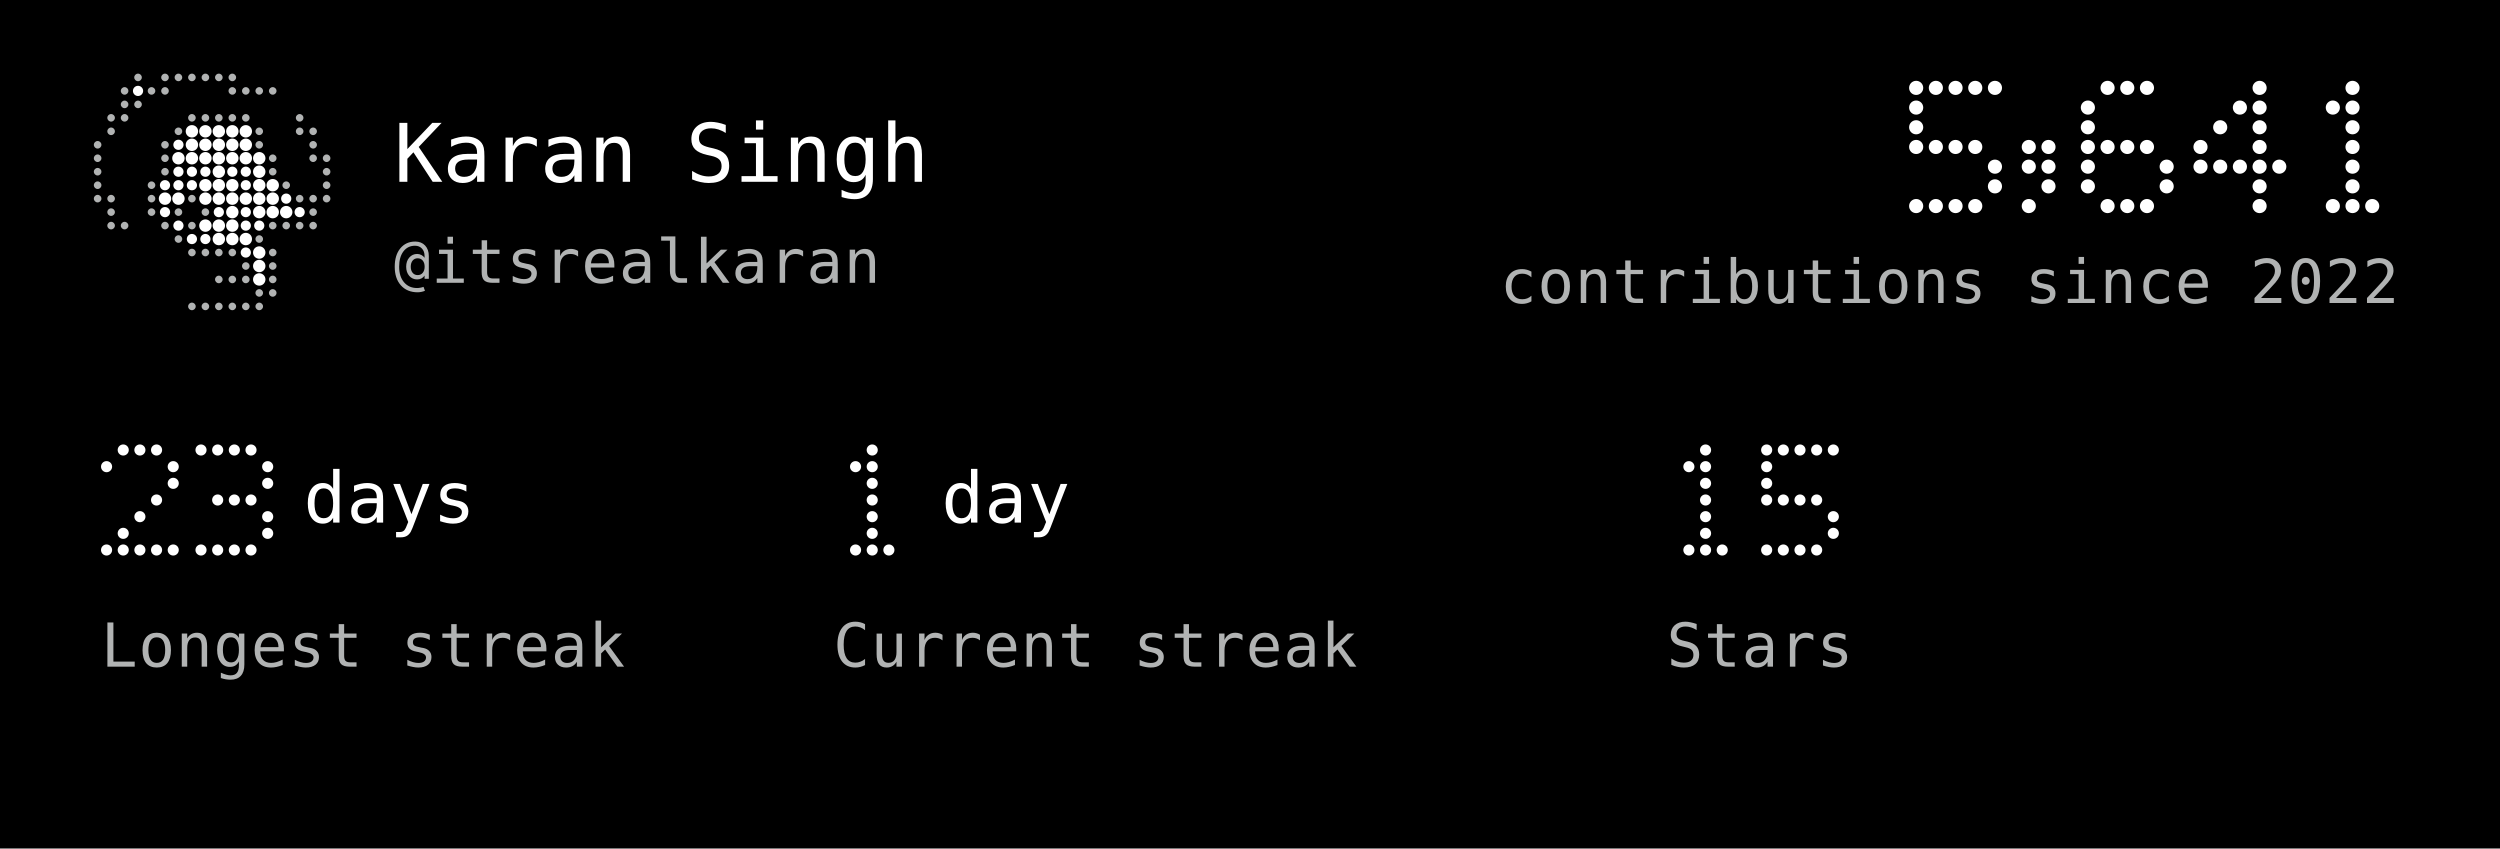
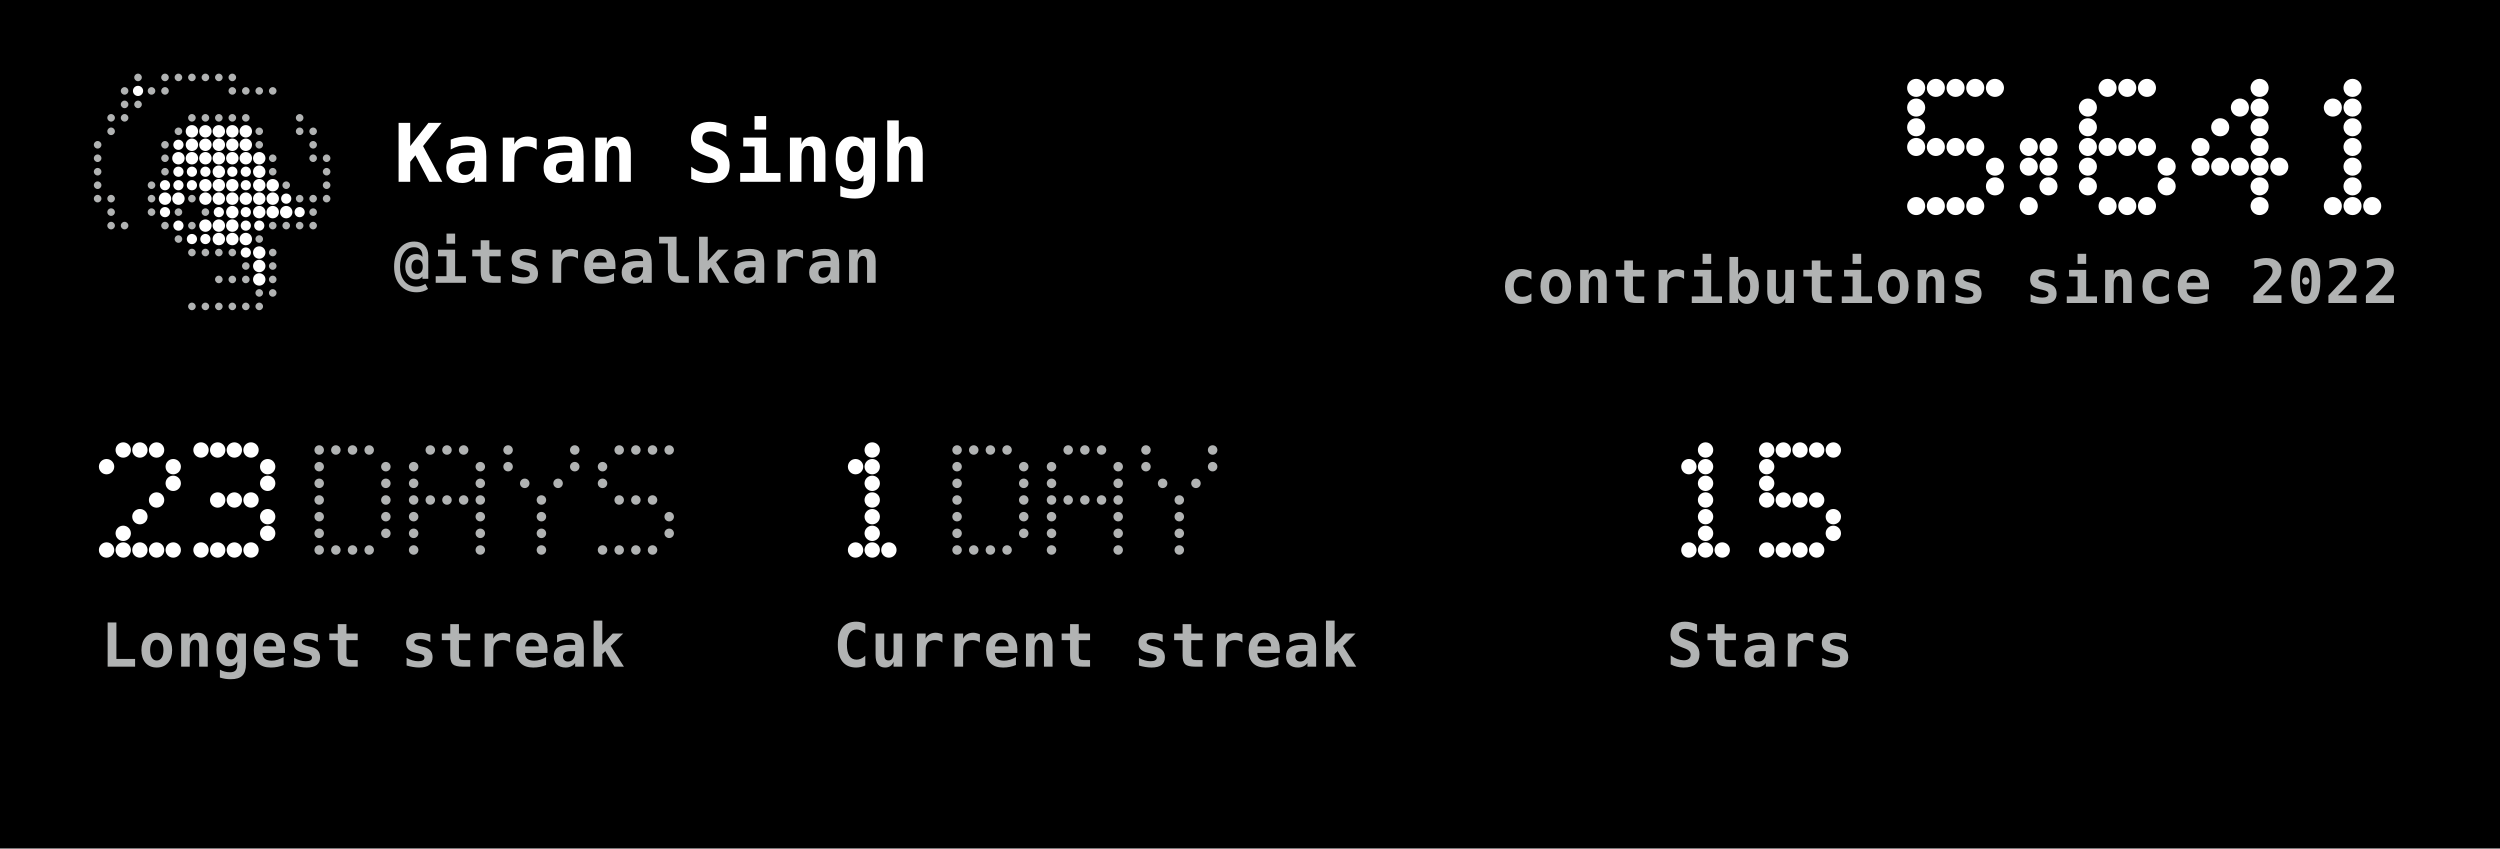
<svg xmlns="http://www.w3.org/2000/svg" width="495" height="168" viewBox="0 0 495 168" role="img">
  <rect width="495" height="168" fill="#000000" />
  <rect x="20" y="20" width="0" height="0" fill="#FFFFFF" />
  <circle cx="27.33" cy="15.33" r="0.75" fill="#B1B3B3" />
  <circle cx="32.67" cy="15.33" r="0.75" fill="#B1B3B3" />
  <circle cx="35.33" cy="15.33" r="0.75" fill="#B1B3B3" />
  <circle cx="38.00" cy="15.33" r="0.75" fill="#B1B3B3" />
  <circle cx="40.67" cy="15.33" r="0.75" fill="#B1B3B3" />
  <circle cx="43.33" cy="15.33" r="0.75" fill="#B1B3B3" />
  <circle cx="46.00" cy="15.33" r="0.75" fill="#B1B3B3" />
  <circle cx="24.67" cy="18.00" r="0.75" fill="#B1B3B3" />
  <circle cx="27.33" cy="18.00" r="1.01" fill="#FFFFFF" />
  <circle cx="30.00" cy="18.00" r="0.75" fill="#B1B3B3" />
  <circle cx="32.67" cy="18.00" r="0.75" fill="#B1B3B3" />
  <circle cx="46.00" cy="18.00" r="0.75" fill="#B1B3B3" />
  <circle cx="48.67" cy="18.00" r="0.75" fill="#B1B3B3" />
  <circle cx="51.33" cy="18.00" r="0.75" fill="#B1B3B3" />
  <circle cx="54.00" cy="18.00" r="0.75" fill="#B1B3B3" />
  <circle cx="24.67" cy="20.67" r="0.75" fill="#B1B3B3" />
  <circle cx="27.33" cy="20.67" r="0.75" fill="#B1B3B3" />
  <circle cx="22.00" cy="23.33" r="0.75" fill="#B1B3B3" />
  <circle cx="24.67" cy="23.33" r="0.75" fill="#B1B3B3" />
  <circle cx="38.00" cy="23.33" r="0.75" fill="#B1B3B3" />
  <circle cx="40.67" cy="23.33" r="0.75" fill="#B1B3B3" />
  <circle cx="43.33" cy="23.33" r="0.75" fill="#B1B3B3" />
  <circle cx="46.00" cy="23.33" r="0.75" fill="#B1B3B3" />
  <circle cx="48.67" cy="23.33" r="0.75" fill="#B1B3B3" />
  <circle cx="59.33" cy="23.33" r="0.75" fill="#B1B3B3" />
  <circle cx="22.00" cy="26.00" r="0.75" fill="#B1B3B3" />
  <circle cx="35.33" cy="26.00" r="0.75" fill="#B1B3B3" />
  <circle cx="38.00" cy="26.00" r="1.23" fill="#FFFFFF" />
  <circle cx="40.67" cy="26.00" r="1.23" fill="#FFFFFF" />
  <circle cx="43.33" cy="26.00" r="1.23" fill="#FFFFFF" />
  <circle cx="46.00" cy="26.00" r="1.23" fill="#FFFFFF" />
  <circle cx="48.67" cy="26.00" r="1.23" fill="#FFFFFF" />
  <circle cx="51.33" cy="26.00" r="0.75" fill="#B1B3B3" />
  <circle cx="59.33" cy="26.00" r="0.75" fill="#B1B3B3" />
  <circle cx="62.00" cy="26.00" r="0.75" fill="#B1B3B3" />
  <circle cx="19.33" cy="28.67" r="0.75" fill="#B1B3B3" />
  <circle cx="32.67" cy="28.67" r="0.75" fill="#B1B3B3" />
  <circle cx="35.33" cy="28.67" r="1.01" fill="#FFFFFF" />
  <circle cx="38.00" cy="28.67" r="1.23" fill="#FFFFFF" />
  <circle cx="40.67" cy="28.67" r="1.23" fill="#FFFFFF" />
  <circle cx="43.33" cy="28.67" r="1.23" fill="#FFFFFF" />
  <circle cx="46.00" cy="28.67" r="1.23" fill="#FFFFFF" />
  <circle cx="48.67" cy="28.67" r="1.23" fill="#FFFFFF" />
  <circle cx="51.33" cy="28.67" r="0.75" fill="#B1B3B3" />
  <circle cx="62.00" cy="28.67" r="0.75" fill="#B1B3B3" />
  <circle cx="19.33" cy="31.33" r="0.75" fill="#B1B3B3" />
  <circle cx="32.67" cy="31.33" r="0.75" fill="#B1B3B3" />
  <circle cx="35.33" cy="31.33" r="1.23" fill="#FFFFFF" />
  <circle cx="38.00" cy="31.33" r="1.23" fill="#FFFFFF" />
  <circle cx="40.67" cy="31.33" r="1.23" fill="#FFFFFF" />
  <circle cx="43.33" cy="31.33" r="1.23" fill="#FFFFFF" />
  <circle cx="46.00" cy="31.33" r="1.23" fill="#FFFFFF" />
  <circle cx="48.67" cy="31.33" r="1.23" fill="#FFFFFF" />
  <circle cx="51.33" cy="31.33" r="1.23" fill="#FFFFFF" />
  <circle cx="54.00" cy="31.33" r="0.75" fill="#B1B3B3" />
  <circle cx="62.00" cy="31.33" r="0.75" fill="#B1B3B3" />
  <circle cx="64.67" cy="31.33" r="0.75" fill="#B1B3B3" />
  <circle cx="19.33" cy="34.00" r="0.75" fill="#B1B3B3" />
  <circle cx="32.67" cy="34.00" r="0.75" fill="#B1B3B3" />
  <circle cx="35.33" cy="34.00" r="1.01" fill="#FFFFFF" />
  <circle cx="38.00" cy="34.00" r="1.01" fill="#FFFFFF" />
  <circle cx="40.67" cy="34.00" r="1.01" fill="#FFFFFF" />
  <circle cx="43.33" cy="34.00" r="1.23" fill="#FFFFFF" />
  <circle cx="46.00" cy="34.00" r="1.01" fill="#FFFFFF" />
  <circle cx="48.67" cy="34.00" r="1.01" fill="#FFFFFF" />
  <circle cx="51.33" cy="34.00" r="1.23" fill="#FFFFFF" />
  <circle cx="54.00" cy="34.00" r="0.75" fill="#B1B3B3" />
  <circle cx="64.67" cy="34.00" r="0.75" fill="#B1B3B3" />
  <circle cx="19.33" cy="36.67" r="0.75" fill="#B1B3B3" />
  <circle cx="30.00" cy="36.67" r="0.75" fill="#B1B3B3" />
  <circle cx="32.67" cy="36.67" r="1.01" fill="#FFFFFF" />
  <circle cx="35.33" cy="36.67" r="1.01" fill="#FFFFFF" />
  <circle cx="38.00" cy="36.67" r="1.01" fill="#FFFFFF" />
  <circle cx="40.67" cy="36.67" r="1.23" fill="#FFFFFF" />
  <circle cx="43.33" cy="36.67" r="1.23" fill="#FFFFFF" />
  <circle cx="46.00" cy="36.67" r="1.23" fill="#FFFFFF" />
  <circle cx="48.67" cy="36.67" r="1.01" fill="#FFFFFF" />
  <circle cx="51.33" cy="36.67" r="1.23" fill="#FFFFFF" />
  <circle cx="54.00" cy="36.67" r="1.23" fill="#FFFFFF" />
  <circle cx="56.67" cy="36.67" r="0.75" fill="#B1B3B3" />
  <circle cx="64.67" cy="36.67" r="0.75" fill="#B1B3B3" />
  <circle cx="19.33" cy="39.33" r="0.75" fill="#B1B3B3" />
  <circle cx="22.00" cy="39.33" r="0.75" fill="#B1B3B3" />
  <circle cx="30.00" cy="39.33" r="0.75" fill="#B1B3B3" />
  <circle cx="32.67" cy="39.33" r="1.23" fill="#FFFFFF" />
  <circle cx="35.33" cy="39.33" r="1.23" fill="#FFFFFF" />
  <circle cx="38.00" cy="39.33" r="0.75" fill="#B1B3B3" />
  <circle cx="40.67" cy="39.33" r="1.23" fill="#FFFFFF" />
  <circle cx="43.33" cy="39.33" r="1.23" fill="#FFFFFF" />
  <circle cx="46.00" cy="39.33" r="1.23" fill="#FFFFFF" />
  <circle cx="48.67" cy="39.33" r="1.23" fill="#FFFFFF" />
  <circle cx="51.33" cy="39.33" r="1.23" fill="#FFFFFF" />
  <circle cx="54.00" cy="39.33" r="1.23" fill="#FFFFFF" />
  <circle cx="56.67" cy="39.33" r="1.01" fill="#FFFFFF" />
  <circle cx="59.33" cy="39.33" r="0.75" fill="#B1B3B3" />
  <circle cx="62.00" cy="39.33" r="0.75" fill="#B1B3B3" />
  <circle cx="64.67" cy="39.33" r="0.75" fill="#B1B3B3" />
  <circle cx="22.00" cy="42.00" r="0.75" fill="#B1B3B3" />
  <circle cx="30.00" cy="42.00" r="0.75" fill="#B1B3B3" />
  <circle cx="32.67" cy="42.00" r="1.01" fill="#FFFFFF" />
  <circle cx="35.33" cy="42.00" r="0.75" fill="#B1B3B3" />
  <circle cx="40.67" cy="42.00" r="0.75" fill="#B1B3B3" />
  <circle cx="43.33" cy="42.00" r="1.01" fill="#FFFFFF" />
  <circle cx="46.00" cy="42.00" r="1.23" fill="#FFFFFF" />
  <circle cx="48.67" cy="42.00" r="1.01" fill="#FFFFFF" />
  <circle cx="51.33" cy="42.00" r="1.23" fill="#FFFFFF" />
  <circle cx="54.00" cy="42.00" r="1.23" fill="#FFFFFF" />
  <circle cx="56.67" cy="42.00" r="1.23" fill="#FFFFFF" />
  <circle cx="59.33" cy="42.00" r="1.01" fill="#FFFFFF" />
  <circle cx="62.00" cy="42.00" r="0.75" fill="#B1B3B3" />
  <circle cx="22.00" cy="44.67" r="0.75" fill="#B1B3B3" />
  <circle cx="24.67" cy="44.67" r="0.75" fill="#B1B3B3" />
  <circle cx="32.67" cy="44.67" r="0.75" fill="#B1B3B3" />
  <circle cx="35.33" cy="44.67" r="1.01" fill="#FFFFFF" />
  <circle cx="38.00" cy="44.67" r="0.75" fill="#B1B3B3" />
  <circle cx="40.67" cy="44.67" r="1.23" fill="#FFFFFF" />
  <circle cx="43.33" cy="44.67" r="1.23" fill="#FFFFFF" />
  <circle cx="46.00" cy="44.67" r="1.23" fill="#FFFFFF" />
  <circle cx="48.67" cy="44.67" r="1.01" fill="#FFFFFF" />
  <circle cx="51.33" cy="44.67" r="1.01" fill="#FFFFFF" />
  <circle cx="54.00" cy="44.67" r="0.75" fill="#B1B3B3" />
  <circle cx="56.67" cy="44.67" r="0.75" fill="#B1B3B3" />
  <circle cx="59.33" cy="44.67" r="0.75" fill="#B1B3B3" />
  <circle cx="62.00" cy="44.67" r="0.75" fill="#B1B3B3" />
  <circle cx="35.33" cy="47.33" r="0.75" fill="#B1B3B3" />
  <circle cx="38.00" cy="47.33" r="1.01" fill="#FFFFFF" />
  <circle cx="40.67" cy="47.33" r="1.01" fill="#FFFFFF" />
  <circle cx="43.33" cy="47.33" r="1.23" fill="#FFFFFF" />
  <circle cx="46.00" cy="47.33" r="1.23" fill="#FFFFFF" />
  <circle cx="48.67" cy="47.33" r="1.23" fill="#FFFFFF" />
  <circle cx="51.33" cy="47.33" r="0.75" fill="#B1B3B3" />
  <circle cx="38.00" cy="50.00" r="0.75" fill="#B1B3B3" />
  <circle cx="40.67" cy="50.00" r="0.75" fill="#B1B3B3" />
  <circle cx="43.33" cy="50.00" r="0.75" fill="#B1B3B3" />
  <circle cx="46.00" cy="50.00" r="0.75" fill="#B1B3B3" />
  <circle cx="48.67" cy="50.00" r="1.01" fill="#FFFFFF" />
  <circle cx="51.33" cy="50.00" r="1.23" fill="#FFFFFF" />
  <circle cx="54.00" cy="50.00" r="0.75" fill="#B1B3B3" />
  <circle cx="48.67" cy="52.67" r="0.75" fill="#B1B3B3" />
  <circle cx="51.33" cy="52.67" r="1.23" fill="#FFFFFF" />
  <circle cx="54.00" cy="52.67" r="0.75" fill="#B1B3B3" />
  <circle cx="43.33" cy="55.33" r="0.75" fill="#B1B3B3" />
  <circle cx="46.00" cy="55.33" r="0.75" fill="#B1B3B3" />
  <circle cx="48.67" cy="55.33" r="0.75" fill="#B1B3B3" />
  <circle cx="51.33" cy="55.33" r="1.23" fill="#FFFFFF" />
  <circle cx="54.00" cy="55.33" r="0.75" fill="#B1B3B3" />
  <circle cx="51.33" cy="58.00" r="0.75" fill="#B1B3B3" />
  <circle cx="54.00" cy="58.00" r="0.75" fill="#B1B3B3" />
  <circle cx="38.00" cy="60.67" r="0.75" fill="#B1B3B3" />
  <circle cx="40.67" cy="60.67" r="0.75" fill="#B1B3B3" />
  <circle cx="43.33" cy="60.67" r="0.75" fill="#B1B3B3" />
  <circle cx="46.00" cy="60.67" r="0.75" fill="#B1B3B3" />
  <circle cx="48.67" cy="60.67" r="0.75" fill="#B1B3B3" />
  <circle cx="51.33" cy="60.67" r="0.75" fill="#B1B3B3" />
-   <text x="78" y="36" fill="#FFFFFF" text-anchor="start" font-family="ui-monospace, Geist Mono, monospace" font-size="16" letter-spacing="0" dominant-baseline="auto">Karan Singh</text>
-   <text x="78" y="56" fill="#B1B3B3" text-anchor="start" font-family="ui-monospace, Geist Mono, monospace" font-size="12" letter-spacing="0.2" dominant-baseline="auto">@itsrealkaran</text>
-   <circle cx="379.4" cy="17.4" r="1.40" fill="#FFFFFF" />
-   <circle cx="383.3" cy="17.4" r="1.40" fill="#FFFFFF" />
-   <circle cx="387.2" cy="17.4" r="1.40" fill="#FFFFFF" />
-   <circle cx="391.1" cy="17.4" r="1.40" fill="#FFFFFF" />
-   <circle cx="395.0" cy="17.4" r="1.40" fill="#FFFFFF" />
-   <circle cx="379.4" cy="21.3" r="1.40" fill="#FFFFFF" />
-   <circle cx="379.4" cy="25.2" r="1.40" fill="#FFFFFF" />
-   <circle cx="379.4" cy="29.1" r="1.40" fill="#FFFFFF" />
-   <circle cx="383.3" cy="29.1" r="1.40" fill="#FFFFFF" />
-   <circle cx="387.2" cy="29.1" r="1.40" fill="#FFFFFF" />
-   <circle cx="391.1" cy="29.1" r="1.40" fill="#FFFFFF" />
-   <circle cx="395.0" cy="33.0" r="1.40" fill="#FFFFFF" />
-   <circle cx="395.0" cy="36.9" r="1.40" fill="#FFFFFF" />
-   <circle cx="379.4" cy="40.8" r="1.40" fill="#FFFFFF" />
-   <circle cx="383.3" cy="40.8" r="1.40" fill="#FFFFFF" />
-   <circle cx="387.2" cy="40.8" r="1.40" fill="#FFFFFF" />
-   <circle cx="391.1" cy="40.8" r="1.40" fill="#FFFFFF" />
-   <circle cx="401.7" cy="29.1" r="1.40" fill="#FFFFFF" />
-   <circle cx="405.6" cy="29.1" r="1.40" fill="#FFFFFF" />
-   <circle cx="401.7" cy="33.0" r="1.40" fill="#FFFFFF" />
-   <circle cx="405.6" cy="33.0" r="1.40" fill="#FFFFFF" />
-   <circle cx="405.6" cy="36.9" r="1.40" fill="#FFFFFF" />
-   <circle cx="401.7" cy="40.8" r="1.40" fill="#FFFFFF" />
-   <circle cx="417.3" cy="17.4" r="1.40" fill="#FFFFFF" />
-   <circle cx="421.2" cy="17.4" r="1.40" fill="#FFFFFF" />
-   <circle cx="425.1" cy="17.4" r="1.40" fill="#FFFFFF" />
-   <circle cx="413.4" cy="21.3" r="1.40" fill="#FFFFFF" />
-   <circle cx="413.4" cy="25.2" r="1.40" fill="#FFFFFF" />
-   <circle cx="413.4" cy="29.1" r="1.40" fill="#FFFFFF" />
-   <circle cx="417.3" cy="29.1" r="1.40" fill="#FFFFFF" />
-   <circle cx="421.2" cy="29.1" r="1.40" fill="#FFFFFF" />
-   <circle cx="425.1" cy="29.1" r="1.40" fill="#FFFFFF" />
-   <circle cx="413.4" cy="33.0" r="1.40" fill="#FFFFFF" />
-   <circle cx="429.0" cy="33.0" r="1.40" fill="#FFFFFF" />
-   <circle cx="413.4" cy="36.9" r="1.40" fill="#FFFFFF" />
-   <circle cx="429.0" cy="36.9" r="1.40" fill="#FFFFFF" />
-   <circle cx="417.3" cy="40.8" r="1.40" fill="#FFFFFF" />
-   <circle cx="421.2" cy="40.8" r="1.40" fill="#FFFFFF" />
-   <circle cx="425.1" cy="40.8" r="1.40" fill="#FFFFFF" />
-   <circle cx="447.4" cy="17.4" r="1.40" fill="#FFFFFF" />
-   <circle cx="443.5" cy="21.3" r="1.40" fill="#FFFFFF" />
-   <circle cx="447.4" cy="21.3" r="1.40" fill="#FFFFFF" />
-   <circle cx="439.6" cy="25.2" r="1.40" fill="#FFFFFF" />
-   <circle cx="447.4" cy="25.2" r="1.40" fill="#FFFFFF" />
-   <circle cx="435.7" cy="29.1" r="1.40" fill="#FFFFFF" />
-   <circle cx="447.4" cy="29.1" r="1.40" fill="#FFFFFF" />
-   <circle cx="435.7" cy="33.0" r="1.40" fill="#FFFFFF" />
-   <circle cx="439.6" cy="33.0" r="1.40" fill="#FFFFFF" />
-   <circle cx="443.5" cy="33.0" r="1.40" fill="#FFFFFF" />
-   <circle cx="447.4" cy="33.0" r="1.40" fill="#FFFFFF" />
-   <circle cx="451.3" cy="33.0" r="1.40" fill="#FFFFFF" />
-   <circle cx="447.4" cy="36.9" r="1.40" fill="#FFFFFF" />
-   <circle cx="447.4" cy="40.8" r="1.40" fill="#FFFFFF" />
-   <circle cx="465.8" cy="17.4" r="1.40" fill="#FFFFFF" />
-   <circle cx="461.9" cy="21.3" r="1.40" fill="#FFFFFF" />
-   <circle cx="465.8" cy="21.3" r="1.40" fill="#FFFFFF" />
-   <circle cx="465.8" cy="25.2" r="1.40" fill="#FFFFFF" />
-   <circle cx="465.8" cy="29.1" r="1.40" fill="#FFFFFF" />
-   <circle cx="465.8" cy="33.0" r="1.40" fill="#FFFFFF" />
-   <circle cx="465.8" cy="36.9" r="1.40" fill="#FFFFFF" />
-   <circle cx="461.9" cy="40.8" r="1.40" fill="#FFFFFF" />
-   <circle cx="465.8" cy="40.8" r="1.40" fill="#FFFFFF" />
-   <circle cx="469.7" cy="40.8" r="1.40" fill="#FFFFFF" />
-   <text x="475" y="60" fill="#B1B3B3" text-anchor="end" font-family="ui-monospace, Geist Mono, monospace" font-size="12" letter-spacing="0.2" dominant-baseline="auto">contributions since 2022</text>
-   <circle cx="24.4" cy="89.1" r="1.10" fill="#FFFFFF" />
-   <circle cx="27.7" cy="89.1" r="1.10" fill="#FFFFFF" />
-   <circle cx="31.0" cy="89.1" r="1.10" fill="#FFFFFF" />
-   <circle cx="21.1" cy="92.4" r="1.10" fill="#FFFFFF" />
-   <circle cx="34.3" cy="92.4" r="1.10" fill="#FFFFFF" />
-   <circle cx="34.3" cy="95.7" r="1.10" fill="#FFFFFF" />
-   <circle cx="31.0" cy="99.0" r="1.10" fill="#FFFFFF" />
-   <circle cx="27.7" cy="102.3" r="1.10" fill="#FFFFFF" />
-   <circle cx="24.4" cy="105.6" r="1.10" fill="#FFFFFF" />
-   <circle cx="21.1" cy="108.9" r="1.10" fill="#FFFFFF" />
-   <circle cx="24.4" cy="108.9" r="1.10" fill="#FFFFFF" />
-   <circle cx="27.7" cy="108.9" r="1.10" fill="#FFFFFF" />
-   <circle cx="31.0" cy="108.9" r="1.10" fill="#FFFFFF" />
-   <circle cx="34.3" cy="108.9" r="1.10" fill="#FFFFFF" />
-   <circle cx="39.8" cy="89.1" r="1.10" fill="#FFFFFF" />
-   <circle cx="43.1" cy="89.1" r="1.10" fill="#FFFFFF" />
-   <circle cx="46.4" cy="89.1" r="1.10" fill="#FFFFFF" />
-   <circle cx="49.7" cy="89.1" r="1.10" fill="#FFFFFF" />
-   <circle cx="53.0" cy="92.4" r="1.10" fill="#FFFFFF" />
-   <circle cx="53.0" cy="95.7" r="1.10" fill="#FFFFFF" />
-   <circle cx="43.1" cy="99.0" r="1.10" fill="#FFFFFF" />
-   <circle cx="46.4" cy="99.0" r="1.10" fill="#FFFFFF" />
-   <circle cx="49.7" cy="99.0" r="1.10" fill="#FFFFFF" />
-   <circle cx="53.0" cy="102.3" r="1.10" fill="#FFFFFF" />
-   <circle cx="53.0" cy="105.6" r="1.10" fill="#FFFFFF" />
-   <circle cx="39.8" cy="108.9" r="1.10" fill="#FFFFFF" />
-   <circle cx="43.1" cy="108.9" r="1.10" fill="#FFFFFF" />
-   <circle cx="46.4" cy="108.9" r="1.10" fill="#FFFFFF" />
-   <circle cx="49.7" cy="108.9" r="1.10" fill="#FFFFFF" />
-   <text x="60.1" y="103.48" fill="#FFFFFF" text-anchor="start" font-family="ui-monospace, Geist Mono, monospace" font-size="14" letter-spacing="0.1" dominant-baseline="auto">days</text>
-   <text x="20" y="132" fill="#B1B3B3" text-anchor="start" font-family="ui-monospace, Geist Mono, monospace" font-size="12" letter-spacing="0.2" dominant-baseline="auto">Longest streak</text>
-   <circle cx="172.7" cy="89.1" r="1.10" fill="#FFFFFF" />
-   <circle cx="169.4" cy="92.4" r="1.10" fill="#FFFFFF" />
-   <circle cx="172.7" cy="92.4" r="1.10" fill="#FFFFFF" />
-   <circle cx="172.7" cy="95.7" r="1.10" fill="#FFFFFF" />
-   <circle cx="172.7" cy="99.0" r="1.10" fill="#FFFFFF" />
-   <circle cx="172.7" cy="102.3" r="1.10" fill="#FFFFFF" />
-   <circle cx="172.7" cy="105.6" r="1.10" fill="#FFFFFF" />
-   <circle cx="169.4" cy="108.9" r="1.10" fill="#FFFFFF" />
-   <circle cx="172.7" cy="108.9" r="1.10" fill="#FFFFFF" />
-   <circle cx="176.0" cy="108.9" r="1.10" fill="#FFFFFF" />
-   <text x="186.4" y="103.48" fill="#FFFFFF" text-anchor="start" font-family="ui-monospace, Geist Mono, monospace" font-size="14" letter-spacing="0.1" dominant-baseline="auto">day</text>
-   <text x="165.0" y="132" fill="#B1B3B3" text-anchor="start" font-family="ui-monospace, Geist Mono, monospace" font-size="12" letter-spacing="0.2" dominant-baseline="auto">Current streak</text>
-   <circle cx="337.7" cy="89.1" r="1.10" fill="#FFFFFF" />
-   <circle cx="334.4" cy="92.4" r="1.10" fill="#FFFFFF" />
-   <circle cx="337.7" cy="92.4" r="1.10" fill="#FFFFFF" />
-   <circle cx="337.7" cy="95.7" r="1.10" fill="#FFFFFF" />
-   <circle cx="337.7" cy="99.0" r="1.10" fill="#FFFFFF" />
-   <circle cx="337.7" cy="102.3" r="1.10" fill="#FFFFFF" />
-   <circle cx="337.7" cy="105.6" r="1.10" fill="#FFFFFF" />
-   <circle cx="334.4" cy="108.9" r="1.10" fill="#FFFFFF" />
-   <circle cx="337.7" cy="108.9" r="1.10" fill="#FFFFFF" />
-   <circle cx="341.0" cy="108.9" r="1.10" fill="#FFFFFF" />
-   <circle cx="349.8" cy="89.1" r="1.10" fill="#FFFFFF" />
-   <circle cx="353.1" cy="89.1" r="1.10" fill="#FFFFFF" />
-   <circle cx="356.4" cy="89.1" r="1.10" fill="#FFFFFF" />
-   <circle cx="359.7" cy="89.1" r="1.10" fill="#FFFFFF" />
-   <circle cx="363.0" cy="89.1" r="1.10" fill="#FFFFFF" />
-   <circle cx="349.8" cy="92.4" r="1.10" fill="#FFFFFF" />
-   <circle cx="349.8" cy="95.7" r="1.10" fill="#FFFFFF" />
-   <circle cx="349.8" cy="99.0" r="1.10" fill="#FFFFFF" />
-   <circle cx="353.1" cy="99.0" r="1.10" fill="#FFFFFF" />
-   <circle cx="356.4" cy="99.0" r="1.10" fill="#FFFFFF" />
-   <circle cx="359.7" cy="99.0" r="1.10" fill="#FFFFFF" />
-   <circle cx="363.0" cy="102.3" r="1.10" fill="#FFFFFF" />
-   <circle cx="363.0" cy="105.6" r="1.10" fill="#FFFFFF" />
-   <circle cx="349.8" cy="108.9" r="1.10" fill="#FFFFFF" />
-   <circle cx="353.1" cy="108.9" r="1.10" fill="#FFFFFF" />
-   <circle cx="356.4" cy="108.9" r="1.10" fill="#FFFFFF" />
-   <circle cx="359.7" cy="108.9" r="1.10" fill="#FFFFFF" />
-   <text x="330.0" y="132" fill="#B1B3B3" text-anchor="start" font-family="ui-monospace, Geist Mono, monospace" font-size="12" letter-spacing="0.2" dominant-baseline="auto">Stars</text>
+   <text x="78" y="36" fill="#FFFFFF" text-anchor="start" font-family="ui-monospace, Geist Mono, monospace" font-weight="700" font-size="16" letter-spacing="0" dominant-baseline="auto">Karan Singh</text>
+   <text x="78" y="56" fill="#B1B3B3" text-anchor="start" font-family="ui-monospace, Geist Mono, monospace" font-weight="700" font-size="12" letter-spacing="0.2" dominant-baseline="auto">@itsrealkaran</text>
+   <circle cx="379.4" cy="17.4" r="1.79" fill="#FFFFFF" />
+   <circle cx="383.3" cy="17.4" r="1.79" fill="#FFFFFF" />
+   <circle cx="387.2" cy="17.4" r="1.79" fill="#FFFFFF" />
+   <circle cx="391.1" cy="17.4" r="1.79" fill="#FFFFFF" />
+   <circle cx="395.0" cy="17.4" r="1.79" fill="#FFFFFF" />
+   <circle cx="379.4" cy="21.3" r="1.79" fill="#FFFFFF" />
+   <circle cx="379.4" cy="25.2" r="1.79" fill="#FFFFFF" />
+   <circle cx="379.4" cy="29.1" r="1.79" fill="#FFFFFF" />
+   <circle cx="383.3" cy="29.1" r="1.79" fill="#FFFFFF" />
+   <circle cx="387.2" cy="29.1" r="1.79" fill="#FFFFFF" />
+   <circle cx="391.1" cy="29.1" r="1.79" fill="#FFFFFF" />
+   <circle cx="395.0" cy="33.0" r="1.79" fill="#FFFFFF" />
+   <circle cx="395.0" cy="36.9" r="1.79" fill="#FFFFFF" />
+   <circle cx="379.4" cy="40.8" r="1.79" fill="#FFFFFF" />
+   <circle cx="383.3" cy="40.8" r="1.79" fill="#FFFFFF" />
+   <circle cx="387.2" cy="40.8" r="1.79" fill="#FFFFFF" />
+   <circle cx="391.1" cy="40.8" r="1.79" fill="#FFFFFF" />
+   <circle cx="401.7" cy="29.1" r="1.79" fill="#FFFFFF" />
+   <circle cx="405.6" cy="29.1" r="1.79" fill="#FFFFFF" />
+   <circle cx="401.7" cy="33.0" r="1.79" fill="#FFFFFF" />
+   <circle cx="405.6" cy="33.0" r="1.79" fill="#FFFFFF" />
+   <circle cx="405.6" cy="36.9" r="1.79" fill="#FFFFFF" />
+   <circle cx="401.7" cy="40.8" r="1.79" fill="#FFFFFF" />
+   <circle cx="417.3" cy="17.4" r="1.79" fill="#FFFFFF" />
+   <circle cx="421.2" cy="17.4" r="1.79" fill="#FFFFFF" />
+   <circle cx="425.1" cy="17.4" r="1.79" fill="#FFFFFF" />
+   <circle cx="413.4" cy="21.3" r="1.79" fill="#FFFFFF" />
+   <circle cx="413.4" cy="25.2" r="1.79" fill="#FFFFFF" />
+   <circle cx="413.4" cy="29.1" r="1.79" fill="#FFFFFF" />
+   <circle cx="417.3" cy="29.1" r="1.79" fill="#FFFFFF" />
+   <circle cx="421.2" cy="29.1" r="1.79" fill="#FFFFFF" />
+   <circle cx="425.1" cy="29.1" r="1.79" fill="#FFFFFF" />
+   <circle cx="413.4" cy="33.0" r="1.79" fill="#FFFFFF" />
+   <circle cx="429.0" cy="33.0" r="1.79" fill="#FFFFFF" />
+   <circle cx="413.4" cy="36.9" r="1.79" fill="#FFFFFF" />
+   <circle cx="429.0" cy="36.9" r="1.79" fill="#FFFFFF" />
+   <circle cx="417.3" cy="40.8" r="1.79" fill="#FFFFFF" />
+   <circle cx="421.2" cy="40.8" r="1.79" fill="#FFFFFF" />
+   <circle cx="425.1" cy="40.8" r="1.79" fill="#FFFFFF" />
+   <circle cx="447.4" cy="17.4" r="1.79" fill="#FFFFFF" />
+   <circle cx="443.5" cy="21.3" r="1.79" fill="#FFFFFF" />
+   <circle cx="447.4" cy="21.3" r="1.79" fill="#FFFFFF" />
+   <circle cx="439.6" cy="25.2" r="1.79" fill="#FFFFFF" />
+   <circle cx="447.4" cy="25.2" r="1.79" fill="#FFFFFF" />
+   <circle cx="435.7" cy="29.1" r="1.79" fill="#FFFFFF" />
+   <circle cx="447.4" cy="29.1" r="1.79" fill="#FFFFFF" />
+   <circle cx="435.7" cy="33.0" r="1.79" fill="#FFFFFF" />
+   <circle cx="439.6" cy="33.0" r="1.79" fill="#FFFFFF" />
+   <circle cx="443.5" cy="33.0" r="1.79" fill="#FFFFFF" />
+   <circle cx="447.4" cy="33.0" r="1.79" fill="#FFFFFF" />
+   <circle cx="451.3" cy="33.0" r="1.79" fill="#FFFFFF" />
+   <circle cx="447.4" cy="36.9" r="1.79" fill="#FFFFFF" />
+   <circle cx="447.4" cy="40.8" r="1.79" fill="#FFFFFF" />
+   <circle cx="465.8" cy="17.4" r="1.79" fill="#FFFFFF" />
+   <circle cx="461.9" cy="21.3" r="1.79" fill="#FFFFFF" />
+   <circle cx="465.8" cy="21.3" r="1.79" fill="#FFFFFF" />
+   <circle cx="465.8" cy="25.2" r="1.79" fill="#FFFFFF" />
+   <circle cx="465.8" cy="29.1" r="1.79" fill="#FFFFFF" />
+   <circle cx="465.8" cy="33.0" r="1.79" fill="#FFFFFF" />
+   <circle cx="465.8" cy="36.9" r="1.79" fill="#FFFFFF" />
+   <circle cx="461.9" cy="40.8" r="1.79" fill="#FFFFFF" />
+   <circle cx="465.8" cy="40.8" r="1.79" fill="#FFFFFF" />
+   <circle cx="469.7" cy="40.8" r="1.79" fill="#FFFFFF" />
+   <text x="475" y="60" fill="#B1B3B3" text-anchor="end" font-family="ui-monospace, Geist Mono, monospace" font-weight="700" font-size="12" letter-spacing="0.2" dominant-baseline="auto">contributions since 2022</text>
+   <circle cx="24.4" cy="89.1" r="1.52" fill="#FFFFFF" />
+   <circle cx="27.7" cy="89.1" r="1.52" fill="#FFFFFF" />
+   <circle cx="31.0" cy="89.1" r="1.52" fill="#FFFFFF" />
+   <circle cx="21.1" cy="92.4" r="1.52" fill="#FFFFFF" />
+   <circle cx="34.3" cy="92.4" r="1.52" fill="#FFFFFF" />
+   <circle cx="34.3" cy="95.7" r="1.52" fill="#FFFFFF" />
+   <circle cx="31.0" cy="99.0" r="1.52" fill="#FFFFFF" />
+   <circle cx="27.7" cy="102.3" r="1.52" fill="#FFFFFF" />
+   <circle cx="24.4" cy="105.6" r="1.52" fill="#FFFFFF" />
+   <circle cx="21.1" cy="108.9" r="1.52" fill="#FFFFFF" />
+   <circle cx="24.4" cy="108.9" r="1.52" fill="#FFFFFF" />
+   <circle cx="27.7" cy="108.9" r="1.52" fill="#FFFFFF" />
+   <circle cx="31.0" cy="108.9" r="1.52" fill="#FFFFFF" />
+   <circle cx="34.3" cy="108.9" r="1.52" fill="#FFFFFF" />
+   <circle cx="39.8" cy="89.1" r="1.52" fill="#FFFFFF" />
+   <circle cx="43.1" cy="89.1" r="1.52" fill="#FFFFFF" />
+   <circle cx="46.4" cy="89.1" r="1.52" fill="#FFFFFF" />
+   <circle cx="49.7" cy="89.1" r="1.52" fill="#FFFFFF" />
+   <circle cx="53.0" cy="92.4" r="1.52" fill="#FFFFFF" />
+   <circle cx="53.0" cy="95.7" r="1.52" fill="#FFFFFF" />
+   <circle cx="43.1" cy="99.0" r="1.52" fill="#FFFFFF" />
+   <circle cx="46.4" cy="99.0" r="1.52" fill="#FFFFFF" />
+   <circle cx="49.7" cy="99.0" r="1.52" fill="#FFFFFF" />
+   <circle cx="53.0" cy="102.3" r="1.52" fill="#FFFFFF" />
+   <circle cx="53.0" cy="105.6" r="1.52" fill="#FFFFFF" />
+   <circle cx="39.8" cy="108.9" r="1.52" fill="#FFFFFF" />
+   <circle cx="43.1" cy="108.9" r="1.52" fill="#FFFFFF" />
+   <circle cx="46.4" cy="108.9" r="1.52" fill="#FFFFFF" />
+   <circle cx="49.7" cy="108.9" r="1.52" fill="#FFFFFF" />
+   <circle cx="63.2" cy="89.1" r="0.94" fill="#B1B3B3" />
+   <circle cx="66.5" cy="89.1" r="0.94" fill="#B1B3B3" />
+   <circle cx="69.8" cy="89.1" r="0.94" fill="#B1B3B3" />
+   <circle cx="73.1" cy="89.1" r="0.94" fill="#B1B3B3" />
+   <circle cx="63.2" cy="92.4" r="0.94" fill="#B1B3B3" />
+   <circle cx="76.4" cy="92.4" r="0.94" fill="#B1B3B3" />
+   <circle cx="63.2" cy="95.7" r="0.94" fill="#B1B3B3" />
+   <circle cx="76.4" cy="95.7" r="0.94" fill="#B1B3B3" />
+   <circle cx="63.2" cy="99.0" r="0.94" fill="#B1B3B3" />
+   <circle cx="76.4" cy="99.0" r="0.94" fill="#B1B3B3" />
+   <circle cx="63.2" cy="102.3" r="0.94" fill="#B1B3B3" />
+   <circle cx="76.4" cy="102.3" r="0.94" fill="#B1B3B3" />
+   <circle cx="63.2" cy="105.6" r="0.94" fill="#B1B3B3" />
+   <circle cx="76.4" cy="105.6" r="0.94" fill="#B1B3B3" />
+   <circle cx="63.2" cy="108.9" r="0.94" fill="#B1B3B3" />
+   <circle cx="66.5" cy="108.9" r="0.94" fill="#B1B3B3" />
+   <circle cx="69.8" cy="108.9" r="0.94" fill="#B1B3B3" />
+   <circle cx="73.1" cy="108.9" r="0.94" fill="#B1B3B3" />
+   <circle cx="85.2" cy="89.1" r="0.94" fill="#B1B3B3" />
+   <circle cx="88.5" cy="89.1" r="0.94" fill="#B1B3B3" />
+   <circle cx="91.8" cy="89.1" r="0.94" fill="#B1B3B3" />
+   <circle cx="81.9" cy="92.4" r="0.94" fill="#B1B3B3" />
+   <circle cx="95.1" cy="92.4" r="0.94" fill="#B1B3B3" />
+   <circle cx="81.9" cy="95.7" r="0.94" fill="#B1B3B3" />
+   <circle cx="95.1" cy="95.7" r="0.94" fill="#B1B3B3" />
+   <circle cx="81.9" cy="99.0" r="0.94" fill="#B1B3B3" />
+   <circle cx="85.2" cy="99.0" r="0.94" fill="#B1B3B3" />
+   <circle cx="88.5" cy="99.0" r="0.94" fill="#B1B3B3" />
+   <circle cx="91.8" cy="99.0" r="0.94" fill="#B1B3B3" />
+   <circle cx="95.1" cy="99.0" r="0.94" fill="#B1B3B3" />
+   <circle cx="81.9" cy="102.3" r="0.94" fill="#B1B3B3" />
+   <circle cx="95.1" cy="102.3" r="0.94" fill="#B1B3B3" />
+   <circle cx="81.9" cy="105.6" r="0.94" fill="#B1B3B3" />
+   <circle cx="95.1" cy="105.6" r="0.94" fill="#B1B3B3" />
+   <circle cx="81.9" cy="108.9" r="0.94" fill="#B1B3B3" />
+   <circle cx="95.1" cy="108.9" r="0.94" fill="#B1B3B3" />
+   <circle cx="100.6" cy="89.1" r="0.94" fill="#B1B3B3" />
+   <circle cx="113.8" cy="89.1" r="0.94" fill="#B1B3B3" />
+   <circle cx="100.6" cy="92.4" r="0.94" fill="#B1B3B3" />
+   <circle cx="113.8" cy="92.4" r="0.94" fill="#B1B3B3" />
+   <circle cx="103.9" cy="95.7" r="0.94" fill="#B1B3B3" />
+   <circle cx="110.5" cy="95.7" r="0.94" fill="#B1B3B3" />
+   <circle cx="107.2" cy="99.0" r="0.94" fill="#B1B3B3" />
+   <circle cx="107.2" cy="102.3" r="0.94" fill="#B1B3B3" />
+   <circle cx="107.2" cy="105.6" r="0.94" fill="#B1B3B3" />
+   <circle cx="107.2" cy="108.9" r="0.94" fill="#B1B3B3" />
+   <circle cx="122.6" cy="89.1" r="0.94" fill="#B1B3B3" />
+   <circle cx="125.9" cy="89.1" r="0.94" fill="#B1B3B3" />
+   <circle cx="129.2" cy="89.1" r="0.94" fill="#B1B3B3" />
+   <circle cx="132.5" cy="89.1" r="0.94" fill="#B1B3B3" />
+   <circle cx="119.3" cy="92.4" r="0.94" fill="#B1B3B3" />
+   <circle cx="119.3" cy="95.7" r="0.94" fill="#B1B3B3" />
+   <circle cx="122.6" cy="99.0" r="0.94" fill="#B1B3B3" />
+   <circle cx="125.9" cy="99.0" r="0.94" fill="#B1B3B3" />
+   <circle cx="129.2" cy="99.0" r="0.94" fill="#B1B3B3" />
+   <circle cx="132.5" cy="102.3" r="0.94" fill="#B1B3B3" />
+   <circle cx="132.5" cy="105.6" r="0.94" fill="#B1B3B3" />
+   <circle cx="119.3" cy="108.9" r="0.94" fill="#B1B3B3" />
+   <circle cx="122.6" cy="108.9" r="0.94" fill="#B1B3B3" />
+   <circle cx="125.9" cy="108.9" r="0.94" fill="#B1B3B3" />
+   <circle cx="129.2" cy="108.9" r="0.94" fill="#B1B3B3" />
+   <text x="20" y="132" fill="#B1B3B3" text-anchor="start" font-family="ui-monospace, Geist Mono, monospace" font-weight="700" font-size="12" letter-spacing="0.2" dominant-baseline="auto">Longest streak</text>
+   <circle cx="172.7" cy="89.1" r="1.52" fill="#FFFFFF" />
+   <circle cx="169.4" cy="92.4" r="1.52" fill="#FFFFFF" />
+   <circle cx="172.7" cy="92.4" r="1.52" fill="#FFFFFF" />
+   <circle cx="172.7" cy="95.7" r="1.52" fill="#FFFFFF" />
+   <circle cx="172.7" cy="99.0" r="1.52" fill="#FFFFFF" />
+   <circle cx="172.7" cy="102.3" r="1.52" fill="#FFFFFF" />
+   <circle cx="172.7" cy="105.6" r="1.52" fill="#FFFFFF" />
+   <circle cx="169.4" cy="108.9" r="1.52" fill="#FFFFFF" />
+   <circle cx="172.7" cy="108.9" r="1.52" fill="#FFFFFF" />
+   <circle cx="176.0" cy="108.9" r="1.52" fill="#FFFFFF" />
+   <circle cx="189.5" cy="89.1" r="0.94" fill="#B1B3B3" />
+   <circle cx="192.8" cy="89.1" r="0.94" fill="#B1B3B3" />
+   <circle cx="196.1" cy="89.1" r="0.94" fill="#B1B3B3" />
+   <circle cx="199.4" cy="89.1" r="0.94" fill="#B1B3B3" />
+   <circle cx="189.5" cy="92.4" r="0.94" fill="#B1B3B3" />
+   <circle cx="202.7" cy="92.4" r="0.94" fill="#B1B3B3" />
+   <circle cx="189.5" cy="95.7" r="0.94" fill="#B1B3B3" />
+   <circle cx="202.7" cy="95.7" r="0.94" fill="#B1B3B3" />
+   <circle cx="189.5" cy="99.0" r="0.94" fill="#B1B3B3" />
+   <circle cx="202.7" cy="99.0" r="0.94" fill="#B1B3B3" />
+   <circle cx="189.5" cy="102.3" r="0.94" fill="#B1B3B3" />
+   <circle cx="202.7" cy="102.3" r="0.94" fill="#B1B3B3" />
+   <circle cx="189.5" cy="105.6" r="0.94" fill="#B1B3B3" />
+   <circle cx="202.7" cy="105.6" r="0.94" fill="#B1B3B3" />
+   <circle cx="189.5" cy="108.9" r="0.94" fill="#B1B3B3" />
+   <circle cx="192.8" cy="108.9" r="0.94" fill="#B1B3B3" />
+   <circle cx="196.1" cy="108.9" r="0.94" fill="#B1B3B3" />
+   <circle cx="199.4" cy="108.9" r="0.94" fill="#B1B3B3" />
+   <circle cx="211.5" cy="89.1" r="0.94" fill="#B1B3B3" />
+   <circle cx="214.8" cy="89.1" r="0.94" fill="#B1B3B3" />
+   <circle cx="218.1" cy="89.1" r="0.94" fill="#B1B3B3" />
+   <circle cx="208.2" cy="92.4" r="0.94" fill="#B1B3B3" />
+   <circle cx="221.4" cy="92.4" r="0.94" fill="#B1B3B3" />
+   <circle cx="208.2" cy="95.7" r="0.94" fill="#B1B3B3" />
+   <circle cx="221.4" cy="95.7" r="0.94" fill="#B1B3B3" />
+   <circle cx="208.2" cy="99.0" r="0.94" fill="#B1B3B3" />
+   <circle cx="211.5" cy="99.0" r="0.94" fill="#B1B3B3" />
+   <circle cx="214.8" cy="99.0" r="0.94" fill="#B1B3B3" />
+   <circle cx="218.1" cy="99.0" r="0.94" fill="#B1B3B3" />
+   <circle cx="221.4" cy="99.0" r="0.94" fill="#B1B3B3" />
+   <circle cx="208.2" cy="102.3" r="0.94" fill="#B1B3B3" />
+   <circle cx="221.4" cy="102.3" r="0.94" fill="#B1B3B3" />
+   <circle cx="208.2" cy="105.6" r="0.94" fill="#B1B3B3" />
+   <circle cx="221.4" cy="105.6" r="0.94" fill="#B1B3B3" />
+   <circle cx="208.2" cy="108.9" r="0.94" fill="#B1B3B3" />
+   <circle cx="221.4" cy="108.9" r="0.94" fill="#B1B3B3" />
+   <circle cx="226.9" cy="89.1" r="0.94" fill="#B1B3B3" />
+   <circle cx="240.1" cy="89.1" r="0.94" fill="#B1B3B3" />
+   <circle cx="226.9" cy="92.4" r="0.94" fill="#B1B3B3" />
+   <circle cx="240.1" cy="92.4" r="0.94" fill="#B1B3B3" />
+   <circle cx="230.2" cy="95.7" r="0.94" fill="#B1B3B3" />
+   <circle cx="236.8" cy="95.7" r="0.94" fill="#B1B3B3" />
+   <circle cx="233.5" cy="99.0" r="0.94" fill="#B1B3B3" />
+   <circle cx="233.5" cy="102.3" r="0.94" fill="#B1B3B3" />
+   <circle cx="233.5" cy="105.6" r="0.94" fill="#B1B3B3" />
+   <circle cx="233.5" cy="108.9" r="0.94" fill="#B1B3B3" />
+   <text x="165.0" y="132" fill="#B1B3B3" text-anchor="start" font-family="ui-monospace, Geist Mono, monospace" font-weight="700" font-size="12" letter-spacing="0.2" dominant-baseline="auto">Current streak</text>
+   <circle cx="337.7" cy="89.1" r="1.52" fill="#FFFFFF" />
+   <circle cx="334.4" cy="92.4" r="1.52" fill="#FFFFFF" />
+   <circle cx="337.7" cy="92.4" r="1.52" fill="#FFFFFF" />
+   <circle cx="337.7" cy="95.7" r="1.52" fill="#FFFFFF" />
+   <circle cx="337.7" cy="99.0" r="1.52" fill="#FFFFFF" />
+   <circle cx="337.7" cy="102.3" r="1.52" fill="#FFFFFF" />
+   <circle cx="337.7" cy="105.6" r="1.52" fill="#FFFFFF" />
+   <circle cx="334.4" cy="108.9" r="1.52" fill="#FFFFFF" />
+   <circle cx="337.7" cy="108.9" r="1.52" fill="#FFFFFF" />
+   <circle cx="341.0" cy="108.9" r="1.52" fill="#FFFFFF" />
+   <circle cx="349.8" cy="89.1" r="1.52" fill="#FFFFFF" />
+   <circle cx="353.1" cy="89.1" r="1.52" fill="#FFFFFF" />
+   <circle cx="356.4" cy="89.1" r="1.52" fill="#FFFFFF" />
+   <circle cx="359.7" cy="89.1" r="1.52" fill="#FFFFFF" />
+   <circle cx="363.0" cy="89.1" r="1.52" fill="#FFFFFF" />
+   <circle cx="349.8" cy="92.4" r="1.52" fill="#FFFFFF" />
+   <circle cx="349.8" cy="95.7" r="1.52" fill="#FFFFFF" />
+   <circle cx="349.8" cy="99.0" r="1.52" fill="#FFFFFF" />
+   <circle cx="353.1" cy="99.0" r="1.52" fill="#FFFFFF" />
+   <circle cx="356.4" cy="99.0" r="1.52" fill="#FFFFFF" />
+   <circle cx="359.7" cy="99.0" r="1.52" fill="#FFFFFF" />
+   <circle cx="363.0" cy="102.3" r="1.52" fill="#FFFFFF" />
+   <circle cx="363.0" cy="105.6" r="1.52" fill="#FFFFFF" />
+   <circle cx="349.8" cy="108.9" r="1.52" fill="#FFFFFF" />
+   <circle cx="353.1" cy="108.9" r="1.52" fill="#FFFFFF" />
+   <circle cx="356.4" cy="108.9" r="1.52" fill="#FFFFFF" />
+   <circle cx="359.7" cy="108.9" r="1.52" fill="#FFFFFF" />
+   <text x="330.0" y="132" fill="#B1B3B3" text-anchor="start" font-family="ui-monospace, Geist Mono, monospace" font-weight="700" font-size="12" letter-spacing="0.2" dominant-baseline="auto">Stars</text>
</svg>
